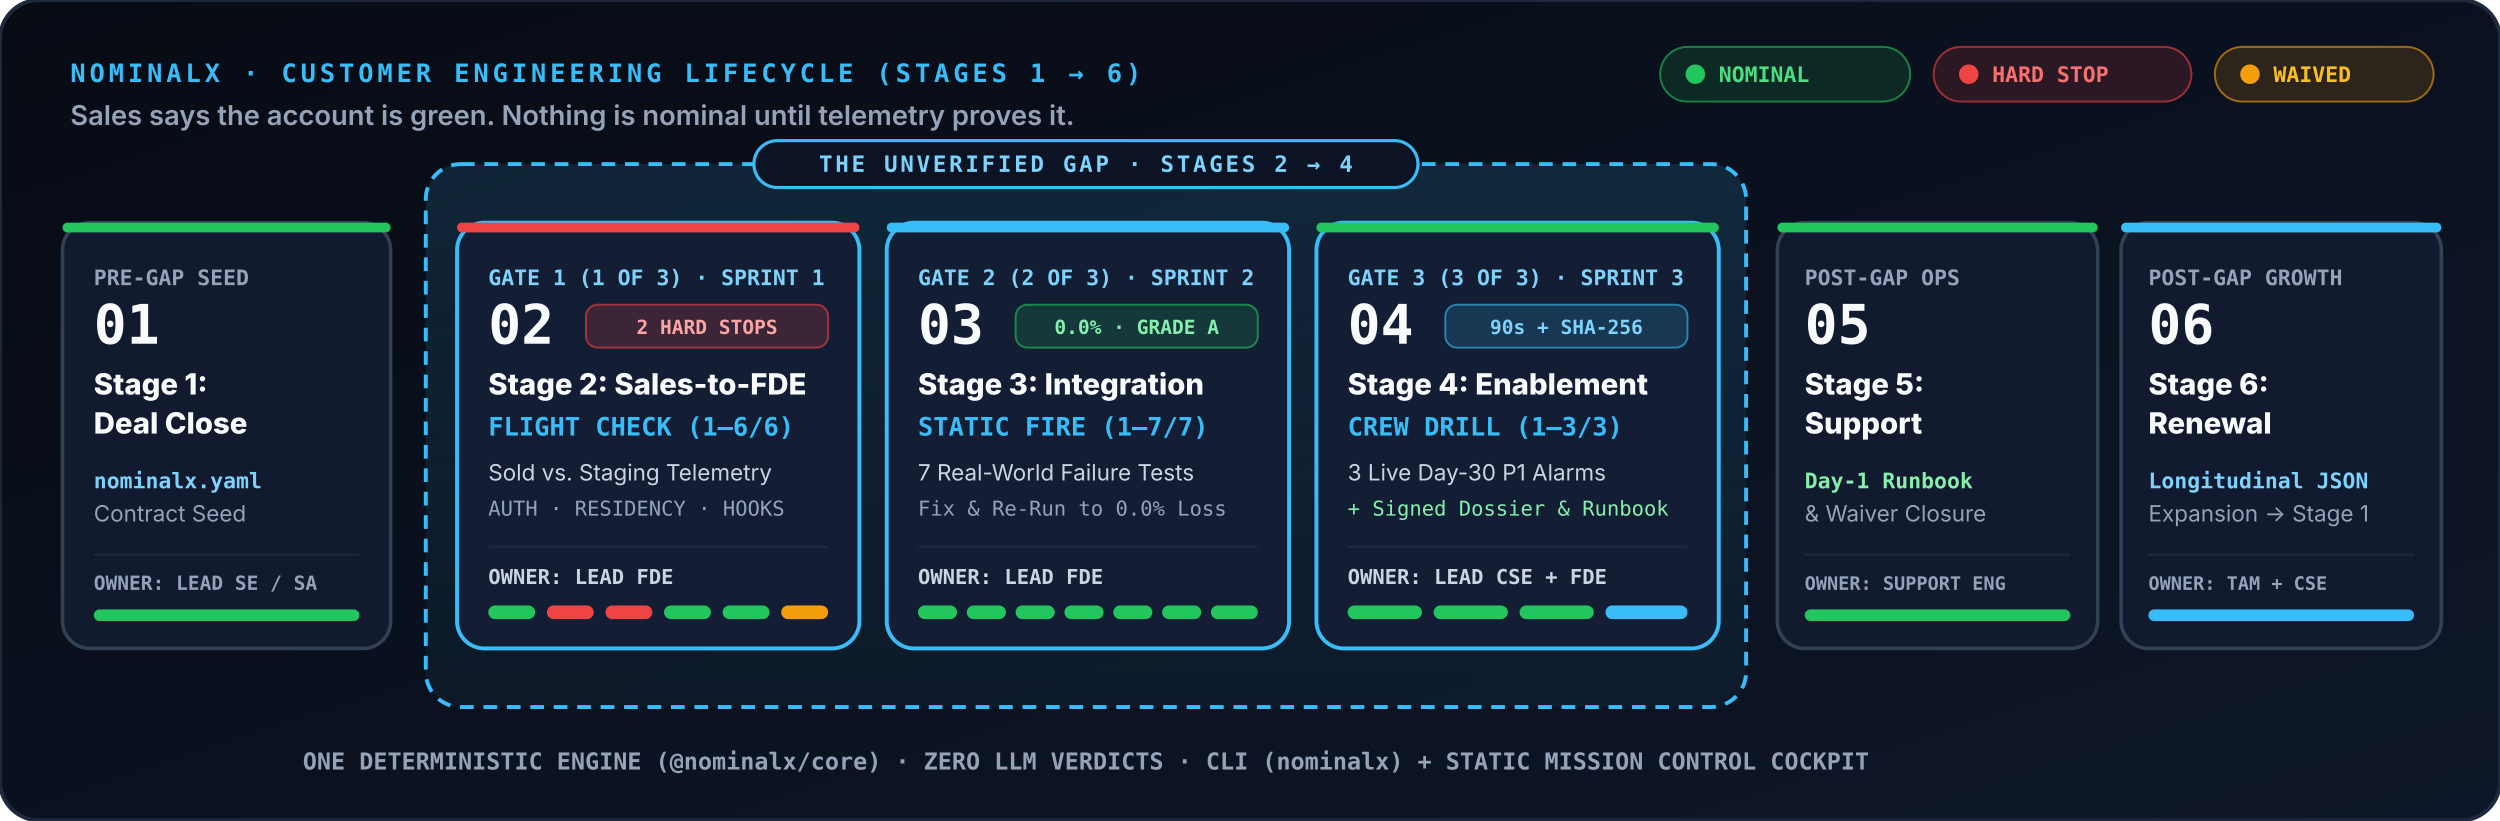
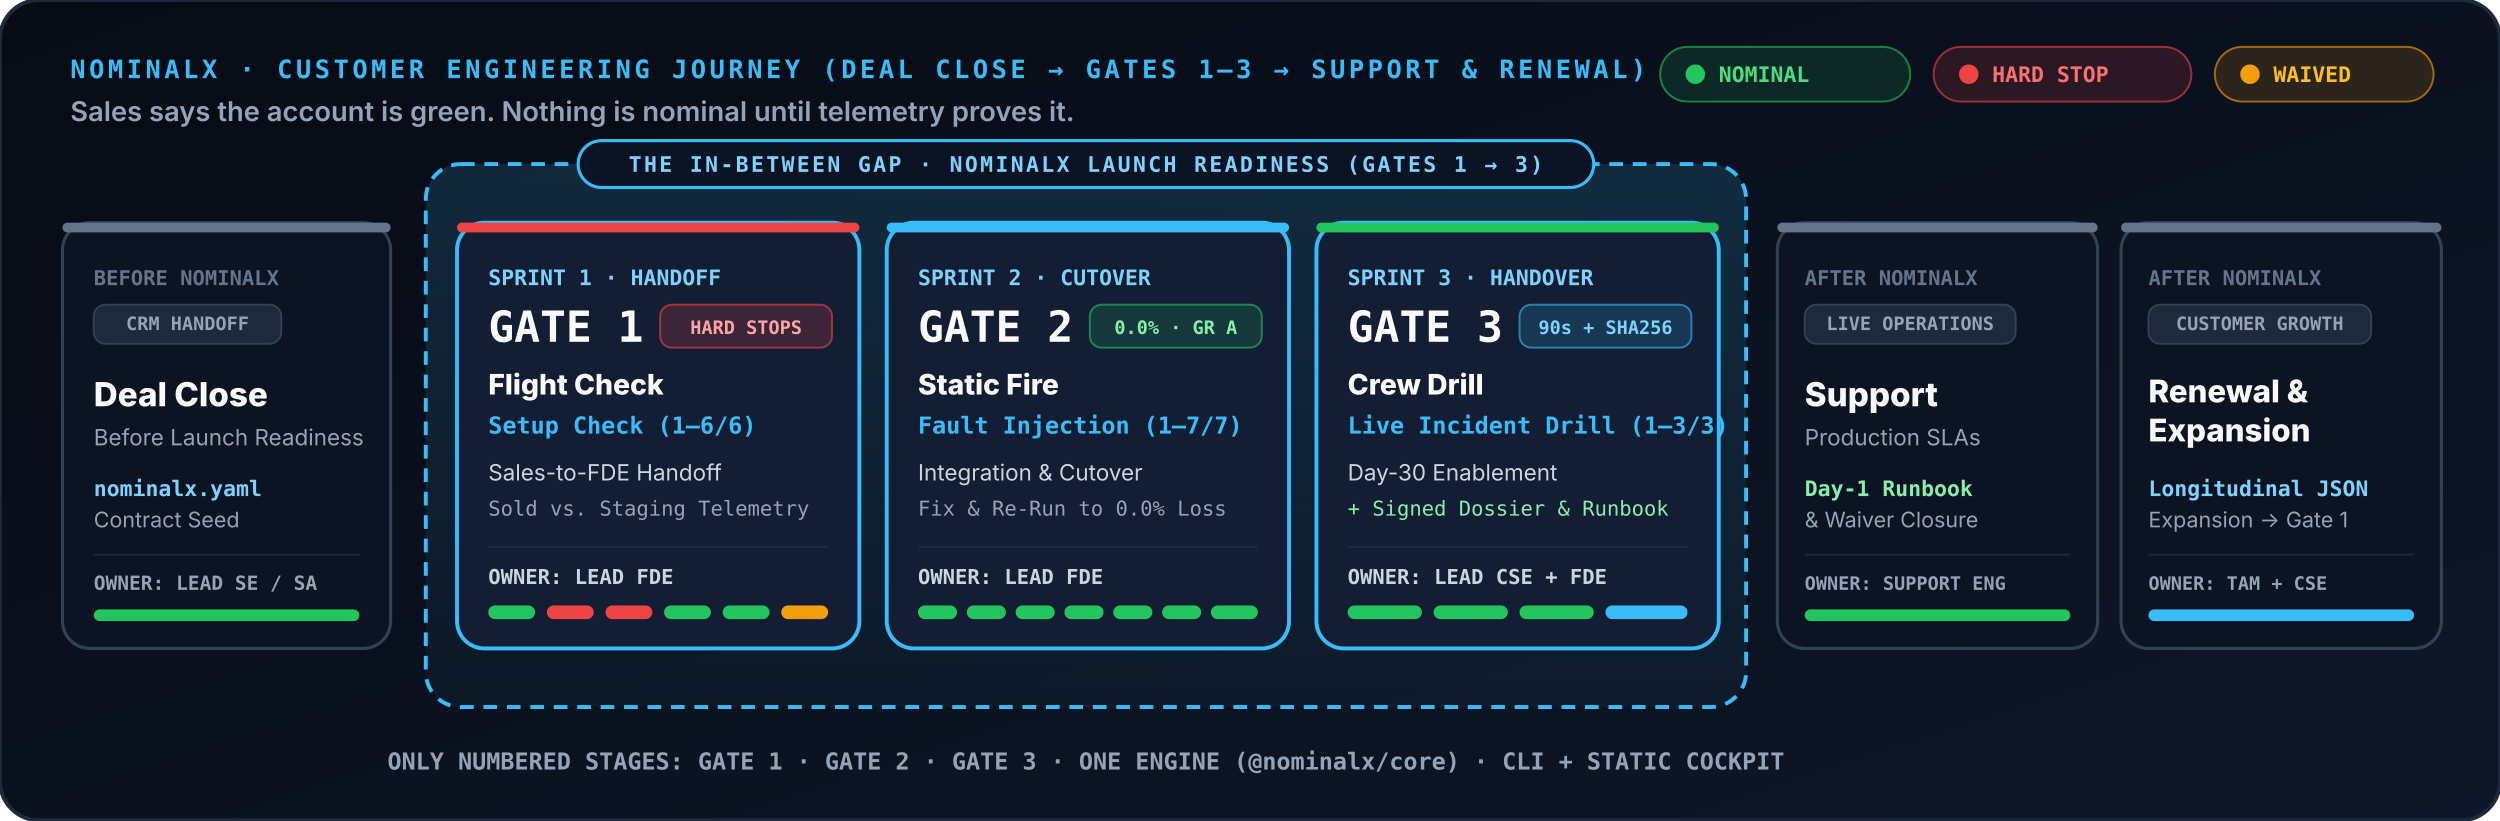
<svg xmlns="http://www.w3.org/2000/svg" viewBox="0 0 1280 420" width="1280" height="420" role="img" aria-labelledby="title desc">
  <defs>
    <linearGradient id="bgGrad" x1="0%" y1="0%" x2="100%" y2="100%">
      <stop offset="0%" stop-color="#070B14" />
      <stop offset="100%" stop-color="#0E1729" />
    </linearGradient>
    <linearGradient id="gapZone" x1="0%" y1="0%" x2="0%" y2="100%">
-       <stop offset="0%" stop-color="#38BDF8" stop-opacity="0.14" />
+       <stop offset="0%" stop-color="#38BDF8" stop-opacity="0.16" />
      <stop offset="100%" stop-color="#38BDF8" stop-opacity="0.04" />
    </linearGradient>
    <linearGradient id="railGrad" x1="0%" y1="0%" x2="100%" y2="0%">
-       <stop offset="0%" stop-color="#22C55E" />
-       <stop offset="35%" stop-color="#38BDF8" />
-       <stop offset="70%" stop-color="#38BDF8" />
+       <stop offset="0%" stop-color="#64748B" />
+       <stop offset="22%" stop-color="#38BDF8" />
+       <stop offset="72%" stop-color="#38BDF8" />
      <stop offset="100%" stop-color="#22C55E" />
    </linearGradient>
  </defs>
  <rect x="0" y="0" width="1280" height="420" rx="20" fill="url(#bgGrad)" stroke="#1E293B" stroke-width="2" />
-   <text x="36" y="42" fill="#38BDF8" font-family="ui-monospace, SFMono-Regular, Menlo, monospace" font-size="13" font-weight="800" letter-spacing="2">NOMINALX · CUSTOMER ENGINEERING LIFECYCLE (STAGES 1 → 6)</text>
-   <text x="36" y="64" fill="#94A3B8" font-family="-apple-system, BlinkMacSystemFont, 'Segoe UI', sans-serif" font-size="14" font-weight="600">Sales says the account is green. Nothing is nominal until telemetry proves it.</text>
+   <text x="36" y="40" fill="#38BDF8" font-family="ui-monospace, SFMono-Regular, Menlo, monospace" font-size="13" font-weight="800" letter-spacing="1.8">NOMINALX · CUSTOMER ENGINEERING JOURNEY (DEAL CLOSE → GATES 1–3 → SUPPORT &amp; RENEWAL)</text>
+   <text x="36" y="62" fill="#94A3B8" font-family="-apple-system, BlinkMacSystemFont, 'Segoe UI', sans-serif" font-size="14" font-weight="600">Sales says the account is green. Nothing is nominal until telemetry proves it.</text>
  <rect x="850" y="24" width="128" height="28" rx="14" fill="#22C55E" fill-opacity="0.14" stroke="#22C55E" stroke-opacity="0.6" />
  <circle cx="868" cy="38" r="5" fill="#22C55E" />
  <text x="880" y="42" fill="#4ADE80" font-family="ui-monospace, monospace" font-size="11" font-weight="800">NOMINAL</text>
  <rect x="990" y="24" width="132" height="28" rx="14" fill="#EF4444" fill-opacity="0.15" stroke="#EF4444" stroke-opacity="0.6" />
  <circle cx="1008" cy="38" r="5" fill="#EF4444" />
  <text x="1020" y="42" fill="#F87171" font-family="ui-monospace, monospace" font-size="11" font-weight="800">HARD STOP</text>
  <rect x="1134" y="24" width="112" height="28" rx="14" fill="#F59E0B" fill-opacity="0.15" stroke="#F59E0B" stroke-opacity="0.6" />
  <circle cx="1152" cy="38" r="5" fill="#F59E0B" />
  <text x="1164" y="42" fill="#FBBF24" font-family="ui-monospace, monospace" font-size="11" font-weight="800">WAIVED</text>
  <rect x="218" y="84" width="676" height="278" rx="18" fill="url(#gapZone)" stroke="#38BDF8" stroke-width="2" stroke-dasharray="7 5" />
-   <rect x="386" y="72" width="340" height="24" rx="12" fill="#0B1324" stroke="#38BDF8" stroke-width="1.6" />
-   <text x="556" y="88" text-anchor="middle" fill="#7DD3FC" font-family="ui-monospace, monospace" font-size="11.5" font-weight="800" letter-spacing="1.4">THE UNVERIFIED GAP · STAGES 2 → 4</text>
+   <rect x="296" y="72" width="520" height="24" rx="12" fill="#0B1324" stroke="#38BDF8" stroke-width="1.6" />
+   <text x="556" y="88" text-anchor="middle" fill="#7DD3FC" font-family="ui-monospace, monospace" font-size="11" font-weight="800" letter-spacing="1.2">THE IN-BETWEEN GAP · NOMINALX LAUNCH READINESS (GATES 1 → 3)</text>
  <line x1="115" y1="224" x2="1170" y2="224" stroke="url(#railGrad)" stroke-width="3.5" stroke-opacity="0.7" />
  <g transform="translate(32, 114)">
-     <rect width="168" height="218" rx="14" fill="#111A2E" stroke="#334155" stroke-width="1.8" />
-     <rect width="168" height="5" rx="2.5" fill="#22C55E" />
-     <text x="16" y="32" fill="#94A3B8" font-family="ui-monospace, monospace" font-size="11" font-weight="800">PRE-GAP SEED</text>
-     <text x="16" y="62" fill="#F8FAFC" font-family="ui-monospace, monospace" font-size="28" font-weight="800">01</text>
-     <text x="16" y="88" fill="#F8FAFC" font-family="-apple-system, sans-serif" font-size="15" font-weight="800">Stage 1:</text>
-     <text x="16" y="108" fill="#F8FAFC" font-family="-apple-system, sans-serif" font-size="15" font-weight="800">Deal Close</text>
-     <text x="16" y="136" fill="#7DD3FC" font-family="ui-monospace, monospace" font-size="11" font-weight="700">nominalx.yaml</text>
-     <text x="16" y="153" fill="#94A3B8" font-family="-apple-system, sans-serif" font-size="11.5">Contract Seed</text>
+     <rect width="168" height="218" rx="14" fill="#0C1322" stroke="#334155" stroke-width="1.6" />
+     <rect width="168" height="5" rx="2.5" fill="#64748B" />
+     <text x="16" y="32" fill="#64748B" font-family="ui-monospace, monospace" font-size="10.5" font-weight="800">BEFORE NOMINALX</text>
+     <rect x="16" y="42" width="96" height="20" rx="6" fill="#1E293B" stroke="#334155" />
+     <text x="64" y="55" text-anchor="middle" fill="#94A3B8" font-family="ui-monospace, monospace" font-size="9.5" font-weight="800">CRM HANDOFF</text>
+     <text x="16" y="94" fill="#F8FAFC" font-family="-apple-system, sans-serif" font-size="17" font-weight="800">Deal Close</text>
+     <text x="16" y="114" fill="#94A3B8" font-family="-apple-system, sans-serif" font-size="11.5">Before Launch Readiness</text>
+     <text x="16" y="140" fill="#7DD3FC" font-family="ui-monospace, monospace" font-size="11" font-weight="700">nominalx.yaml</text>
+     <text x="16" y="156" fill="#94A3B8" font-family="-apple-system, sans-serif" font-size="11">Contract Seed</text>
    <line x1="16" y1="170" x2="152" y2="170" stroke="#1E293B" />
    <text x="16" y="188" fill="#94A3B8" font-family="ui-monospace, monospace" font-size="10" font-weight="700">OWNER: LEAD SE / SA</text>
    <rect x="16" y="198" width="136" height="6" rx="3" fill="#22C55E" />
  </g>
  <g transform="translate(234, 114)">
    <rect width="206" height="218" rx="14" fill="#131E34" stroke="#38BDF8" stroke-width="2" />
    <rect width="206" height="5" rx="2.5" fill="#EF4444" />
-     <text x="16" y="32" fill="#7DD3FC" font-family="ui-monospace, monospace" font-size="11" font-weight="800">GATE 1 (1 OF 3) · SPRINT 1</text>
-     <text x="16" y="62" fill="#F8FAFC" font-family="ui-monospace, monospace" font-size="28" font-weight="800">02</text>
-     <rect x="66" y="42" width="124" height="22" rx="6" fill="#EF4444" fill-opacity="0.18" stroke="#EF4444" stroke-opacity="0.6" />
-     <text x="128" y="57" text-anchor="middle" fill="#FCA5A5" font-family="ui-monospace, monospace" font-size="10" font-weight="800">2 HARD STOPS</text>
-     <text x="16" y="88" fill="#F8FAFC" font-family="-apple-system, sans-serif" font-size="15" font-weight="800">Stage 2: Sales-to-FDE</text>
-     <text x="16" y="109" fill="#38BDF8" font-family="ui-monospace, monospace" font-size="13" font-weight="800">FLIGHT CHECK (1–6/6)</text>
-     <text x="16" y="132" fill="#CBD5E1" font-family="-apple-system, sans-serif" font-size="11.5">Sold vs. Staging Telemetry</text>
-     <text x="16" y="150" fill="#94A3B8" font-family="ui-monospace, monospace" font-size="10.5">AUTH · RESIDENCY · HOOKS</text>
+     <text x="16" y="32" fill="#7DD3FC" font-family="ui-monospace, monospace" font-size="11" font-weight="800">SPRINT 1 · HANDOFF</text>
+     <text x="16" y="61" fill="#F8FAFC" font-family="ui-monospace, monospace" font-size="22" font-weight="800">GATE 1</text>
+     <rect x="104" y="42" width="88" height="22" rx="6" fill="#EF4444" fill-opacity="0.18" stroke="#EF4444" stroke-opacity="0.6" />
+     <text x="148" y="57" text-anchor="middle" fill="#FCA5A5" font-family="ui-monospace, monospace" font-size="9.5" font-weight="800">HARD STOPS</text>
+     <text x="16" y="88" fill="#F8FAFC" font-family="-apple-system, sans-serif" font-size="14.5" font-weight="800">Flight Check</text>
+     <text x="16" y="108" fill="#38BDF8" font-family="ui-monospace, monospace" font-size="12" font-weight="800">Setup Check (1–6/6)</text>
+     <text x="16" y="132" fill="#CBD5E1" font-family="-apple-system, sans-serif" font-size="11.5">Sales-to-FDE Handoff</text>
+     <text x="16" y="150" fill="#94A3B8" font-family="ui-monospace, monospace" font-size="10.5">Sold vs. Staging Telemetry</text>
    <line x1="16" y1="166" x2="190" y2="166" stroke="#1E293B" />
    <text x="16" y="185" fill="#CBD5E1" font-family="ui-monospace, monospace" font-size="10.5" font-weight="700">OWNER: LEAD FDE</text>
    <rect x="16" y="196" width="24" height="7" rx="3.5" fill="#22C55E" />
    <rect x="46" y="196" width="24" height="7" rx="3.5" fill="#EF4444" />
    <rect x="76" y="196" width="24" height="7" rx="3.5" fill="#EF4444" />
    <rect x="106" y="196" width="24" height="7" rx="3.5" fill="#22C55E" />
    <rect x="136" y="196" width="24" height="7" rx="3.5" fill="#22C55E" />
    <rect x="166" y="196" width="24" height="7" rx="3.5" fill="#F59E0B" />
  </g>
  <g transform="translate(454, 114)">
    <rect width="206" height="218" rx="14" fill="#131E34" stroke="#38BDF8" stroke-width="2" />
    <rect width="206" height="5" rx="2.5" fill="#38BDF8" />
-     <text x="16" y="32" fill="#7DD3FC" font-family="ui-monospace, monospace" font-size="11" font-weight="800">GATE 2 (2 OF 3) · SPRINT 2</text>
-     <text x="16" y="62" fill="#F8FAFC" font-family="ui-monospace, monospace" font-size="28" font-weight="800">03</text>
-     <rect x="66" y="42" width="124" height="22" rx="6" fill="#22C55E" fill-opacity="0.16" stroke="#22C55E" stroke-opacity="0.6" />
-     <text x="128" y="57" text-anchor="middle" fill="#86EFAC" font-family="ui-monospace, monospace" font-size="10" font-weight="800">0.0% · GRADE A</text>
-     <text x="16" y="88" fill="#F8FAFC" font-family="-apple-system, sans-serif" font-size="15" font-weight="800">Stage 3: Integration</text>
-     <text x="16" y="109" fill="#38BDF8" font-family="ui-monospace, monospace" font-size="13" font-weight="800">STATIC FIRE (1–7/7)</text>
-     <text x="16" y="132" fill="#CBD5E1" font-family="-apple-system, sans-serif" font-size="11.5">7 Real-World Failure Tests</text>
+     <text x="16" y="32" fill="#7DD3FC" font-family="ui-monospace, monospace" font-size="11" font-weight="800">SPRINT 2 · CUTOVER</text>
+     <text x="16" y="61" fill="#F8FAFC" font-family="ui-monospace, monospace" font-size="22" font-weight="800">GATE 2</text>
+     <rect x="104" y="42" width="88" height="22" rx="6" fill="#22C55E" fill-opacity="0.16" stroke="#22C55E" stroke-opacity="0.6" />
+     <text x="148" y="57" text-anchor="middle" fill="#86EFAC" font-family="ui-monospace, monospace" font-size="9.5" font-weight="800">0.0% · GR A</text>
+     <text x="16" y="88" fill="#F8FAFC" font-family="-apple-system, sans-serif" font-size="14.5" font-weight="800">Static Fire</text>
+     <text x="16" y="108" fill="#38BDF8" font-family="ui-monospace, monospace" font-size="12" font-weight="800">Fault Injection (1–7/7)</text>
+     <text x="16" y="132" fill="#CBD5E1" font-family="-apple-system, sans-serif" font-size="11.5">Integration &amp; Cutover</text>
    <text x="16" y="150" fill="#94A3B8" font-family="ui-monospace, monospace" font-size="10.5">Fix &amp; Re-Run to 0.0% Loss</text>
    <line x1="16" y1="166" x2="190" y2="166" stroke="#1E293B" />
    <text x="16" y="185" fill="#CBD5E1" font-family="ui-monospace, monospace" font-size="10.5" font-weight="700">OWNER: LEAD FDE</text>
    <rect x="16" y="196" width="20" height="7" rx="3.5" fill="#22C55E" />
    <rect x="41" y="196" width="20" height="7" rx="3.5" fill="#22C55E" />
    <rect x="66" y="196" width="20" height="7" rx="3.5" fill="#22C55E" />
    <rect x="91" y="196" width="20" height="7" rx="3.5" fill="#22C55E" />
    <rect x="116" y="196" width="20" height="7" rx="3.5" fill="#22C55E" />
    <rect x="141" y="196" width="20" height="7" rx="3.5" fill="#22C55E" />
    <rect x="166" y="196" width="24" height="7" rx="3.5" fill="#22C55E" />
  </g>
  <g transform="translate(674, 114)">
    <rect width="206" height="218" rx="14" fill="#131E34" stroke="#38BDF8" stroke-width="2" />
    <rect width="206" height="5" rx="2.5" fill="#22C55E" />
-     <text x="16" y="32" fill="#7DD3FC" font-family="ui-monospace, monospace" font-size="11" font-weight="800">GATE 3 (3 OF 3) · SPRINT 3</text>
-     <text x="16" y="62" fill="#F8FAFC" font-family="ui-monospace, monospace" font-size="28" font-weight="800">04</text>
-     <rect x="66" y="42" width="124" height="22" rx="6" fill="#38BDF8" fill-opacity="0.16" stroke="#38BDF8" stroke-opacity="0.6" />
-     <text x="128" y="57" text-anchor="middle" fill="#7DD3FC" font-family="ui-monospace, monospace" font-size="10" font-weight="800">90s + SHA-256</text>
-     <text x="16" y="88" fill="#F8FAFC" font-family="-apple-system, sans-serif" font-size="15" font-weight="800">Stage 4: Enablement</text>
-     <text x="16" y="109" fill="#38BDF8" font-family="ui-monospace, monospace" font-size="13" font-weight="800">CREW DRILL (1–3/3)</text>
-     <text x="16" y="132" fill="#CBD5E1" font-family="-apple-system, sans-serif" font-size="11.5">3 Live Day-30 P1 Alarms</text>
+     <text x="16" y="32" fill="#7DD3FC" font-family="ui-monospace, monospace" font-size="11" font-weight="800">SPRINT 3 · HANDOVER</text>
+     <text x="16" y="61" fill="#F8FAFC" font-family="ui-monospace, monospace" font-size="22" font-weight="800">GATE 3</text>
+     <rect x="104" y="42" width="88" height="22" rx="6" fill="#38BDF8" fill-opacity="0.16" stroke="#38BDF8" stroke-opacity="0.6" />
+     <text x="148" y="57" text-anchor="middle" fill="#7DD3FC" font-family="ui-monospace, monospace" font-size="9.5" font-weight="800">90s + SHA256</text>
+     <text x="16" y="88" fill="#F8FAFC" font-family="-apple-system, sans-serif" font-size="14.5" font-weight="800">Crew Drill</text>
+     <text x="16" y="108" fill="#38BDF8" font-family="ui-monospace, monospace" font-size="12" font-weight="800">Live Incident Drill (1–3/3)</text>
+     <text x="16" y="132" fill="#CBD5E1" font-family="-apple-system, sans-serif" font-size="11.5">Day-30 Enablement</text>
    <text x="16" y="150" fill="#86EFAC" font-family="ui-monospace, monospace" font-size="10.5">+ Signed Dossier &amp; Runbook</text>
    <line x1="16" y1="166" x2="190" y2="166" stroke="#1E293B" />
    <text x="16" y="185" fill="#CBD5E1" font-family="ui-monospace, monospace" font-size="10.5" font-weight="700">OWNER: LEAD CSE + FDE</text>
    <rect x="16" y="196" width="38" height="7" rx="3.5" fill="#22C55E" />
    <rect x="60" y="196" width="38" height="7" rx="3.5" fill="#22C55E" />
    <rect x="104" y="196" width="38" height="7" rx="3.5" fill="#22C55E" />
    <rect x="148" y="196" width="42" height="7" rx="3.5" fill="#38BDF8" />
  </g>
  <g transform="translate(910, 114)">
-     <rect width="164" height="218" rx="14" fill="#111A2E" stroke="#334155" stroke-width="1.8" />
-     <rect width="164" height="5" rx="2.5" fill="#22C55E" />
-     <text x="14" y="32" fill="#94A3B8" font-family="ui-monospace, monospace" font-size="11" font-weight="800">POST-GAP OPS</text>
-     <text x="14" y="62" fill="#F8FAFC" font-family="ui-monospace, monospace" font-size="28" font-weight="800">05</text>
-     <text x="14" y="88" fill="#F8FAFC" font-family="-apple-system, sans-serif" font-size="15" font-weight="800">Stage 5:</text>
-     <text x="14" y="108" fill="#F8FAFC" font-family="-apple-system, sans-serif" font-size="15" font-weight="800">Support</text>
-     <text x="14" y="136" fill="#86EFAC" font-family="ui-monospace, monospace" font-size="11" font-weight="700">Day-1 Runbook</text>
-     <text x="14" y="153" fill="#94A3B8" font-family="-apple-system, sans-serif" font-size="11.5">&amp; Waiver Closure</text>
+     <rect width="164" height="218" rx="14" fill="#0C1322" stroke="#334155" stroke-width="1.6" />
+     <rect width="164" height="5" rx="2.5" fill="#64748B" />
+     <text x="14" y="32" fill="#64748B" font-family="ui-monospace, monospace" font-size="10.5" font-weight="800">AFTER NOMINALX</text>
+     <rect x="14" y="42" width="108" height="20" rx="6" fill="#1E293B" stroke="#334155" />
+     <text x="68" y="55" text-anchor="middle" fill="#94A3B8" font-family="ui-monospace, monospace" font-size="9.5" font-weight="800">LIVE OPERATIONS</text>
+     <text x="14" y="94" fill="#F8FAFC" font-family="-apple-system, sans-serif" font-size="17" font-weight="800">Support</text>
+     <text x="14" y="114" fill="#94A3B8" font-family="-apple-system, sans-serif" font-size="11.5">Production SLAs</text>
+     <text x="14" y="140" fill="#86EFAC" font-family="ui-monospace, monospace" font-size="11" font-weight="700">Day-1 Runbook</text>
+     <text x="14" y="156" fill="#94A3B8" font-family="-apple-system, sans-serif" font-size="11">&amp; Waiver Closure</text>
    <line x1="14" y1="170" x2="150" y2="170" stroke="#1E293B" />
    <text x="14" y="188" fill="#94A3B8" font-family="ui-monospace, monospace" font-size="9.5" font-weight="700">OWNER: SUPPORT ENG</text>
    <rect x="14" y="198" width="136" height="6" rx="3" fill="#22C55E" />
  </g>
  <g transform="translate(1086, 114)">
-     <rect width="164" height="218" rx="14" fill="#111A2E" stroke="#334155" stroke-width="1.8" />
-     <rect width="164" height="5" rx="2.5" fill="#38BDF8" />
-     <text x="14" y="32" fill="#94A3B8" font-family="ui-monospace, monospace" font-size="11" font-weight="800">POST-GAP GROWTH</text>
-     <text x="14" y="62" fill="#F8FAFC" font-family="ui-monospace, monospace" font-size="28" font-weight="800">06</text>
-     <text x="14" y="88" fill="#F8FAFC" font-family="-apple-system, sans-serif" font-size="15" font-weight="800">Stage 6:</text>
-     <text x="14" y="108" fill="#F8FAFC" font-family="-apple-system, sans-serif" font-size="15" font-weight="800">Renewal</text>
-     <text x="14" y="136" fill="#7DD3FC" font-family="ui-monospace, monospace" font-size="11" font-weight="700">Longitudinal JSON</text>
-     <text x="14" y="153" fill="#94A3B8" font-family="-apple-system, sans-serif" font-size="11.5">Expansion → Stage 1</text>
+     <rect width="164" height="218" rx="14" fill="#0C1322" stroke="#334155" stroke-width="1.6" />
+     <rect width="164" height="5" rx="2.5" fill="#64748B" />
+     <text x="14" y="32" fill="#64748B" font-family="ui-monospace, monospace" font-size="10.5" font-weight="800">AFTER NOMINALX</text>
+     <rect x="14" y="42" width="114" height="20" rx="6" fill="#1E293B" stroke="#334155" />
+     <text x="71" y="55" text-anchor="middle" fill="#94A3B8" font-family="ui-monospace, monospace" font-size="9.5" font-weight="800">CUSTOMER GROWTH</text>
+     <text x="14" y="92" fill="#F8FAFC" font-family="-apple-system, sans-serif" font-size="16" font-weight="800">Renewal &amp;</text>
+     <text x="14" y="112" fill="#F8FAFC" font-family="-apple-system, sans-serif" font-size="16" font-weight="800">Expansion</text>
+     <text x="14" y="140" fill="#7DD3FC" font-family="ui-monospace, monospace" font-size="11" font-weight="700">Longitudinal JSON</text>
+     <text x="14" y="156" fill="#94A3B8" font-family="-apple-system, sans-serif" font-size="11">Expansion → Gate 1</text>
    <line x1="14" y1="170" x2="150" y2="170" stroke="#1E293B" />
    <text x="14" y="188" fill="#94A3B8" font-family="ui-monospace, monospace" font-size="9.5" font-weight="700">OWNER: TAM + CSE</text>
    <rect x="14" y="198" width="136" height="6" rx="3" fill="#38BDF8" />
  </g>
-   <text x="556" y="394" text-anchor="middle" fill="#94A3B8" font-family="ui-monospace, monospace" font-size="12" font-weight="700">ONE DETERMINISTIC ENGINE (@nominalx/core) · ZERO LLM VERDICTS · CLI (nominalx) + STATIC MISSION CONTROL COCKPIT</text>
+   <text x="556" y="394" text-anchor="middle" fill="#94A3B8" font-family="ui-monospace, monospace" font-size="12" font-weight="700">ONLY NUMBERED STAGES: GATE 1 · GATE 2 · GATE 3 · ONE ENGINE (@nominalx/core) · CLI + STATIC COCKPIT</text>
</svg>
